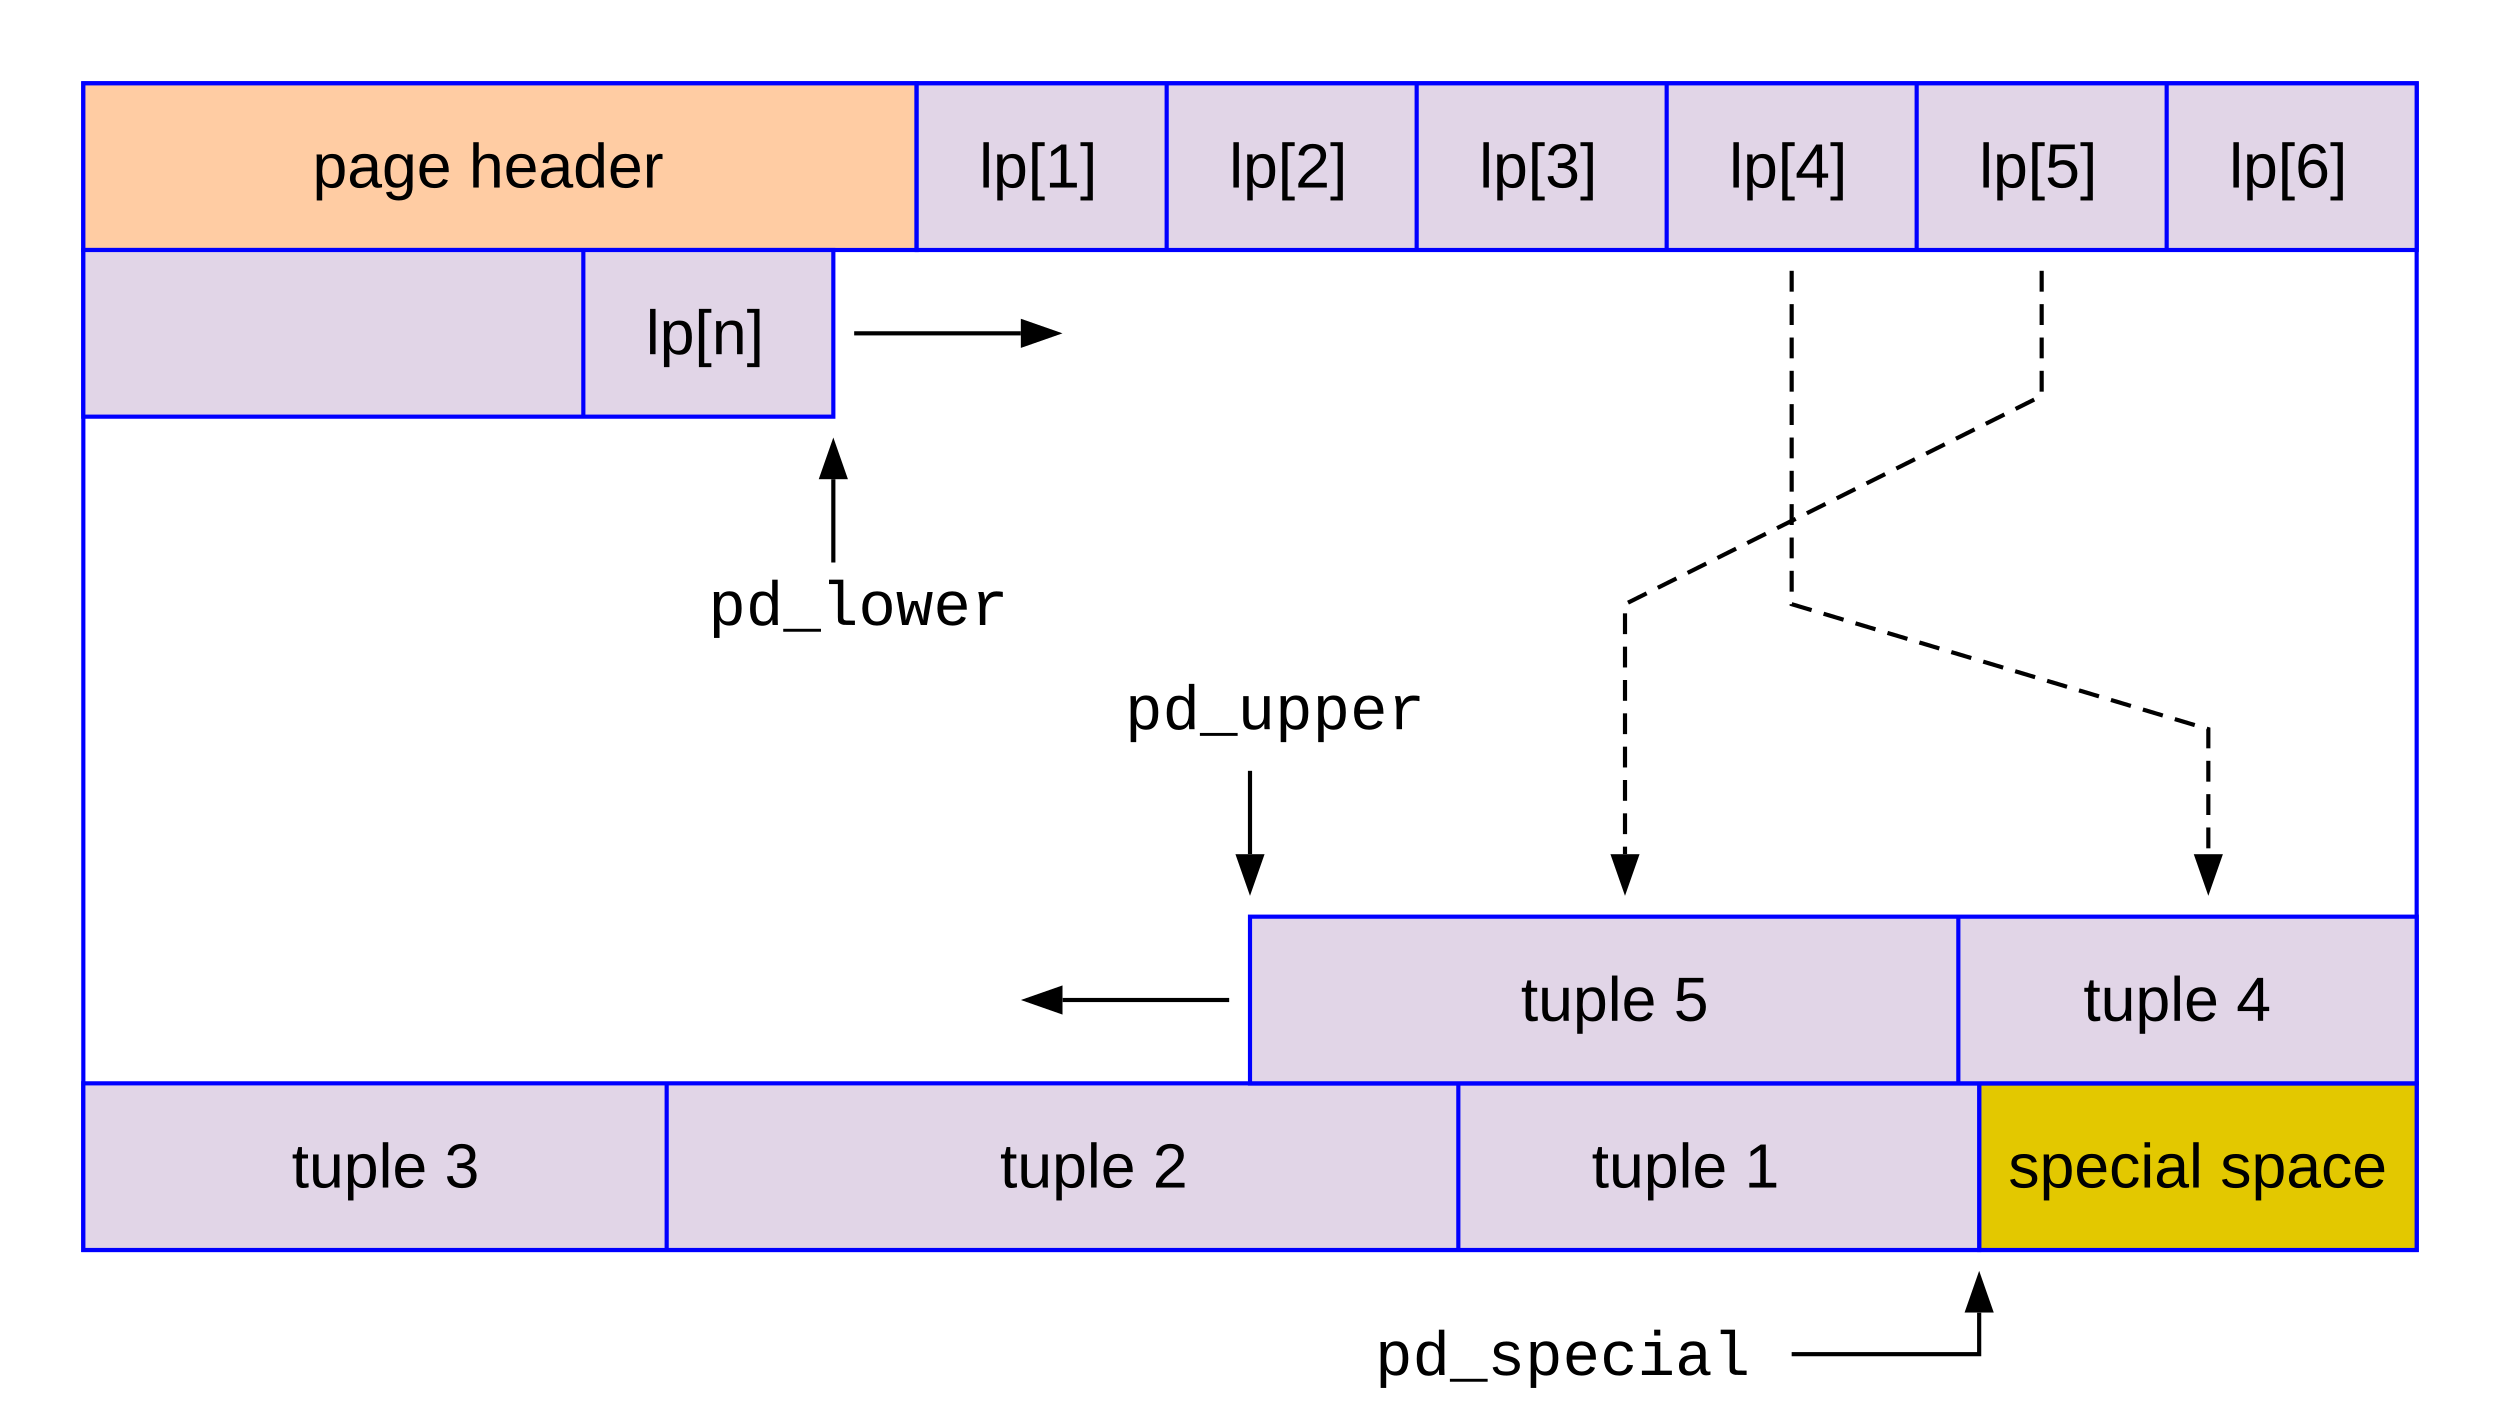
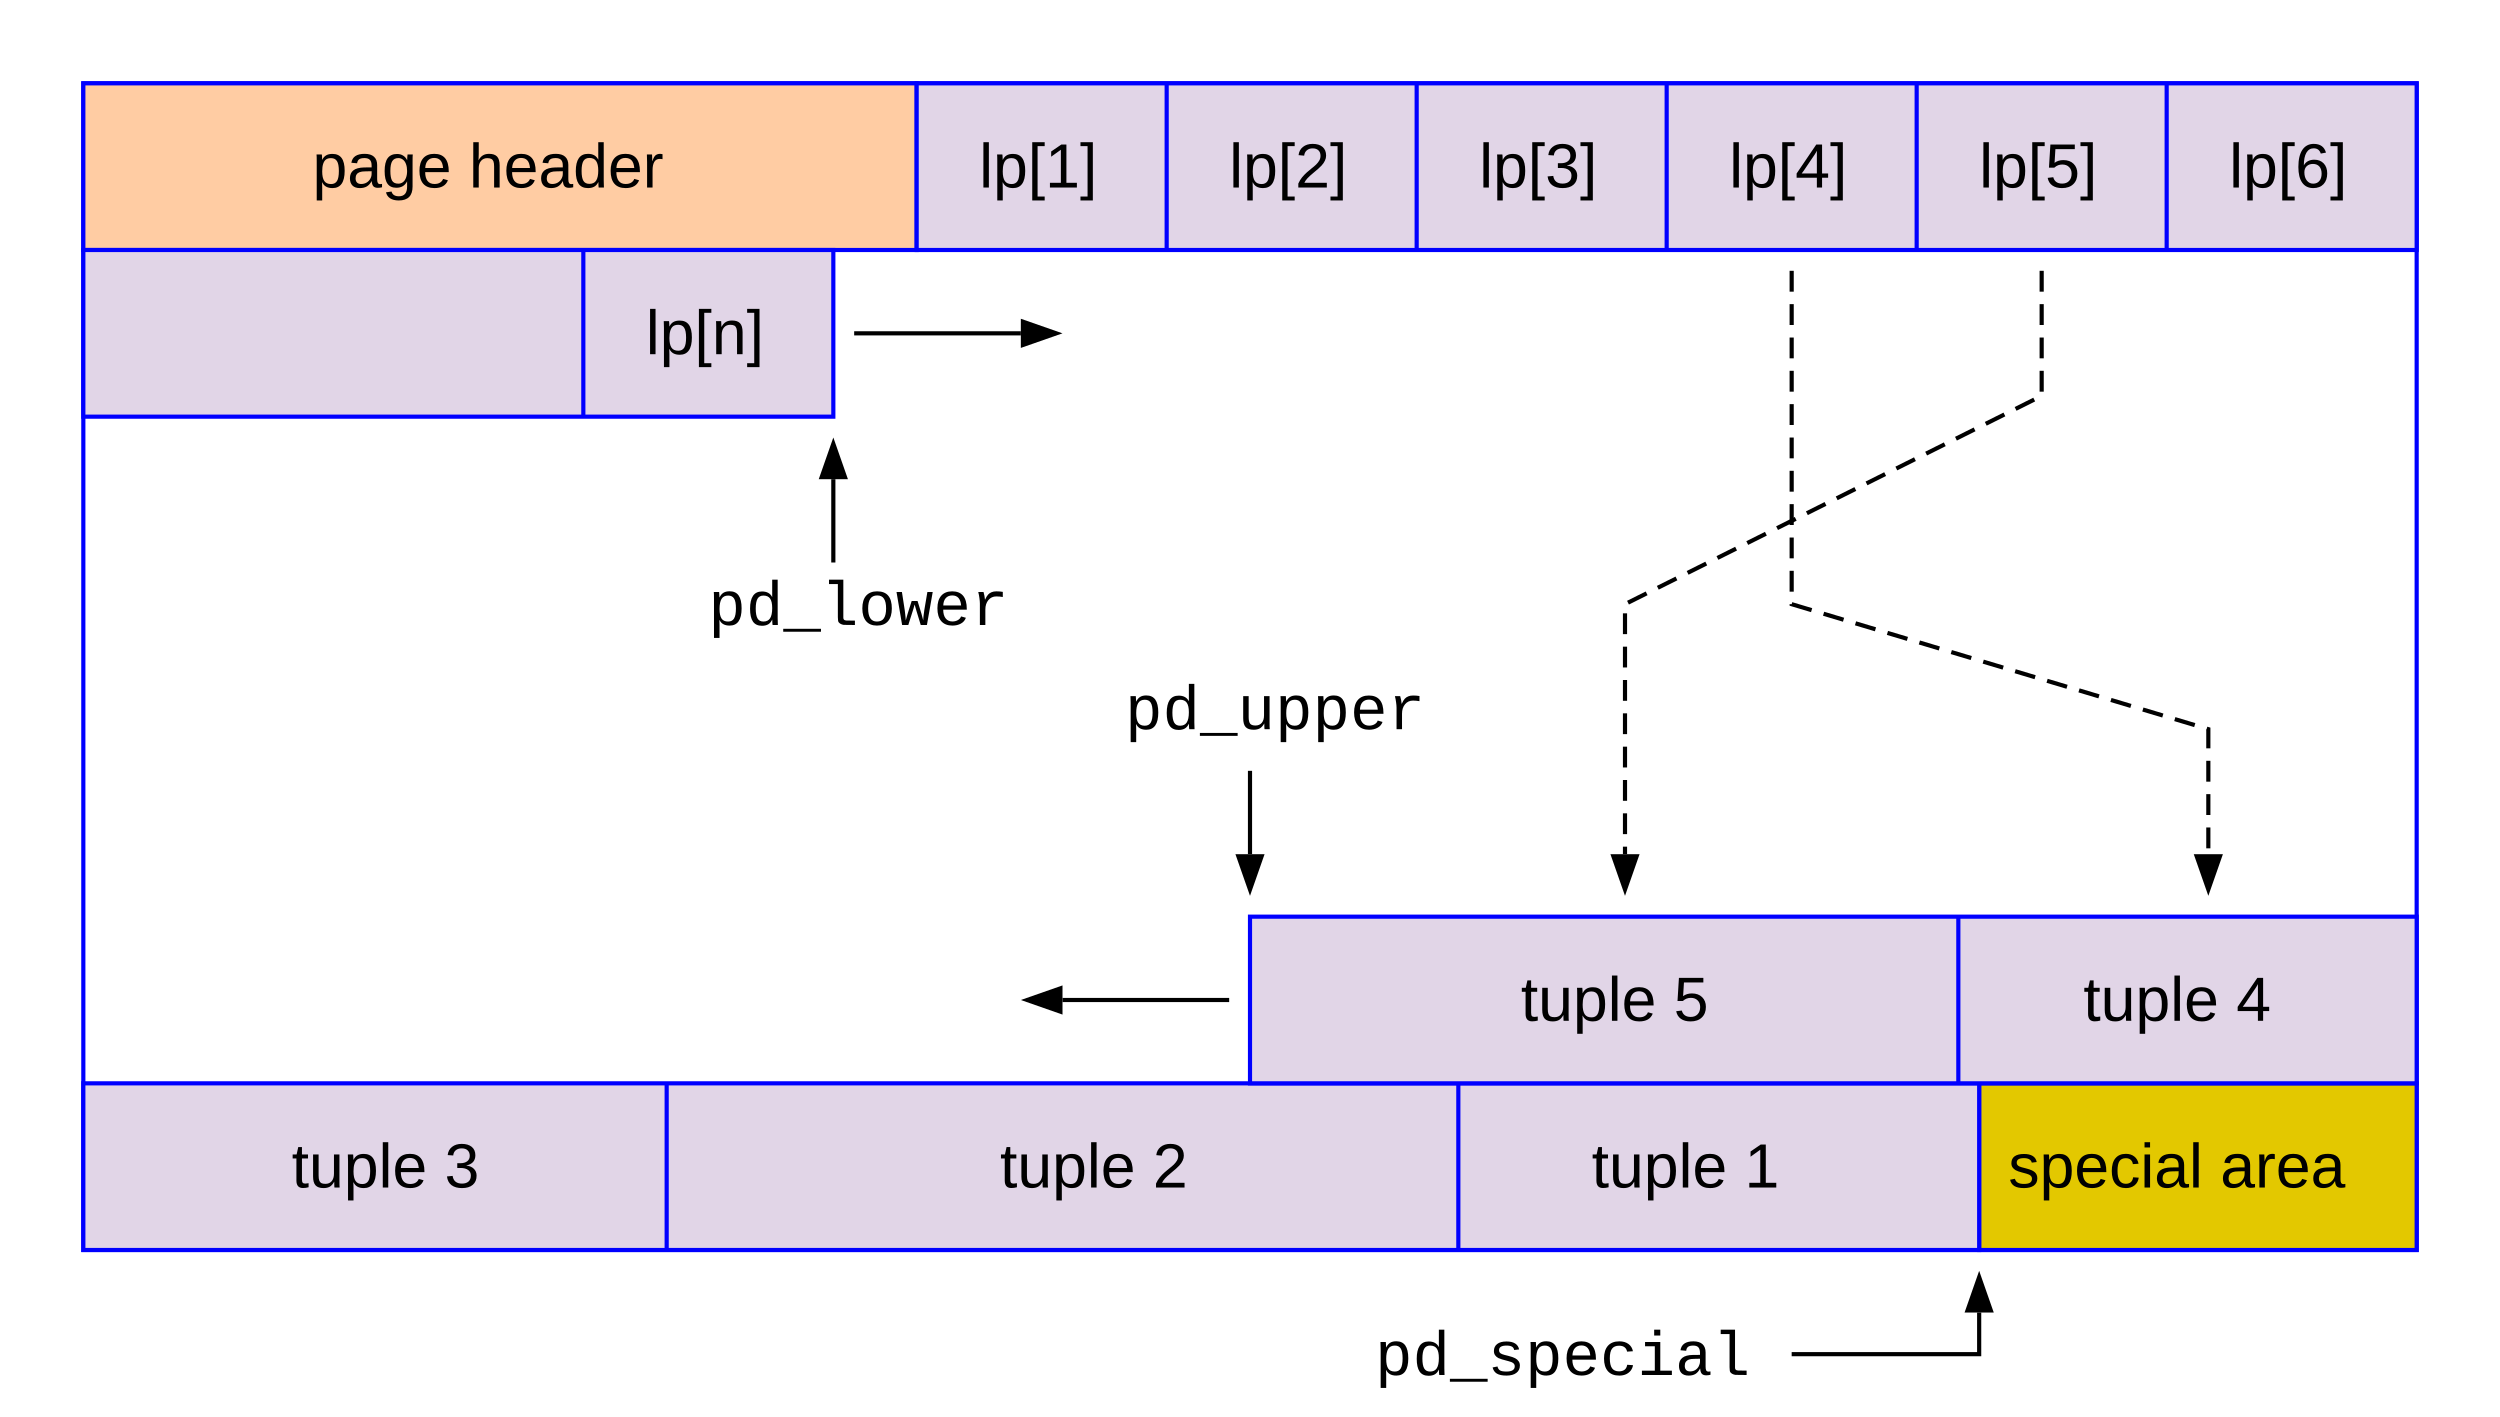
<svg xmlns="http://www.w3.org/2000/svg" version="1.1" width="600" height="340">
  <defs>
    <marker id="arrowhead" markerWidth="10" markerHeight="7" refX="0" refY="3.5" orient="auto">
      <polygon points="0 0, 10 3.5, 0 7" />
    </marker>
  </defs>
  <rect x="20" y="20" width="560" height="280" style="fill:none;stroke:#0000FF;stroke-width:1" />
  <rect x="20" y="20" width="200" height="40" style="fill:rgb(255, 204, 163);stroke:#0000FF;stroke-width:1" />
  <rect x="220" y="20" width="360" height="40" style="fill:rgb(225,213,231);stroke:#0000FF;stroke-width:1" />
  <path d="M 280 20 V 60" stroke="#0000FF" stroke-width="1" fill="none" />
  <path d="M 340 20 V 60" stroke="#0000FF" stroke-width="1" fill="none" />
  <path d="M 400 20 V 60" stroke="#0000FF" stroke-width="1" fill="none" />
  <path d="M 460 20 V 60" stroke="#0000FF" stroke-width="1" fill="none" />
  <path d="M 520 20 V 60" stroke="#0000FF" stroke-width="1" fill="none" />
  <rect x="20" y="60" width="180" height="40" style="fill:rgb(225,213,231);stroke:#0000FF;stroke-width:1" />
  <path d="M 140 60 V 100" stroke="#0000FF" stroke-width="1" fill="none" />
  <rect x="475" y="260" width="105" height="40" style="fill:rgb(227,200,0);stroke:#0000FF;stroke-width:1" />
  <rect x="20" y="260" width="455" height="40" style="fill:rgb(225,213,231);stroke:#0000FF;stroke-width:1" />
  <rect x="300" y="220" width="280" height="40" style="fill:rgb(225,213,231);stroke:#0000FF;stroke-width:1" />
  <path d="M 160 260 V 300" stroke="#0000FF" stroke-width="1" fill="none" />
  <path d="M 350 260 V 300" stroke="#0000FF" stroke-width="1" fill="none" />
  <path d="M 470 220 v 40" stroke="#0000FF" stroke-width="1" fill="none" />
  <text x="75" y="45" style="font-size:15px;font-family:'Arial'">page header</text>
  <text x="235" y="45" style="font-size:15px;font-family:'Arial'">lp[1]</text>
  <text x="295" y="45" style="font-size:15px;font-family:'Arial'">lp[2]</text>
  <text x="355" y="45" style="font-size:15px;font-family:'Arial'">lp[3]</text>
  <text x="415" y="45" style="font-size:15px;font-family:'Arial'">lp[4]</text>
  <text x="475" y="45" style="font-size:15px;font-family:'Arial'">lp[5]</text>
  <text x="535" y="45" style="font-size:15px;font-family:'Arial'">lp[6]</text>
  <text x="155" y="85" style="font-size:15px;font-family:'Arial'">lp[n]</text>
-   <text x="482" y="285" style="font-size:15px;font-family:'Arial'">special space</text>
+   <text x="482" y="285" style="font-size:15px;font-family:'Arial'">special area</text>
  <text x="382" y="285" style="font-size:15px;font-family:'Arial'">tuple 1</text>
  <text x="240" y="285" style="font-size:15px;font-family:'Arial'">tuple 2</text>
  <text x="70" y="285" style="font-size:15px;font-family:'Arial'">tuple 3</text>
  <text x="500" y="245" style="font-size:15px;font-family:'Arial'">tuple 4</text>
  <text x="365" y="245" style="font-size:15px;font-family:'Arial'">tuple 5</text>
  <path d="M 295 240 h -40" stroke="#000000" stroke-width="1" fill="none" marker-end="url(#arrowhead)" />
  <path d="M 205 80 h 40" stroke="#000000" stroke-width="1" fill="none" marker-end="url(#arrowhead)" />
  <path d="M 200 135 V 115" stroke="#000000" stroke-width="1" fill="none" marker-end="url(#arrowhead)" />
  <path d="M 300 185 V 205" stroke="#000000" stroke-width="1" fill="none" marker-end="url(#arrowhead)" />
  <text x="270" y="175" style="text-anchor='middle';font-size:15px;font-family:'Courier New'">pd_upper</text>
  <text x="170" y="150" style="text-anchor='middle';font-size:15px;font-family:'Courier New'">pd_lower</text>
  <text x="330" y="330" style="text-anchor='middle';font-size:15px;font-family:'Courier New'">pd_special</text>
  <path d="M 430 325 H 475 V 315" stroke="#000000" stroke-width="1" fill="none" marker-end="url(#arrowhead)" />
  <path d="M 430 65 v 80 l 100 30 V 205" stroke="#000000" stroke-width="1" fill="none" stroke-dasharray="5,3" marker-end="url(#arrowhead)" />
  <path d="M 490 65 v 30 l -100 50 V 205" stroke="#000000" stroke-width="1" fill="none" stroke-dasharray="5,3" marker-end="url(#arrowhead)" />
</svg>
